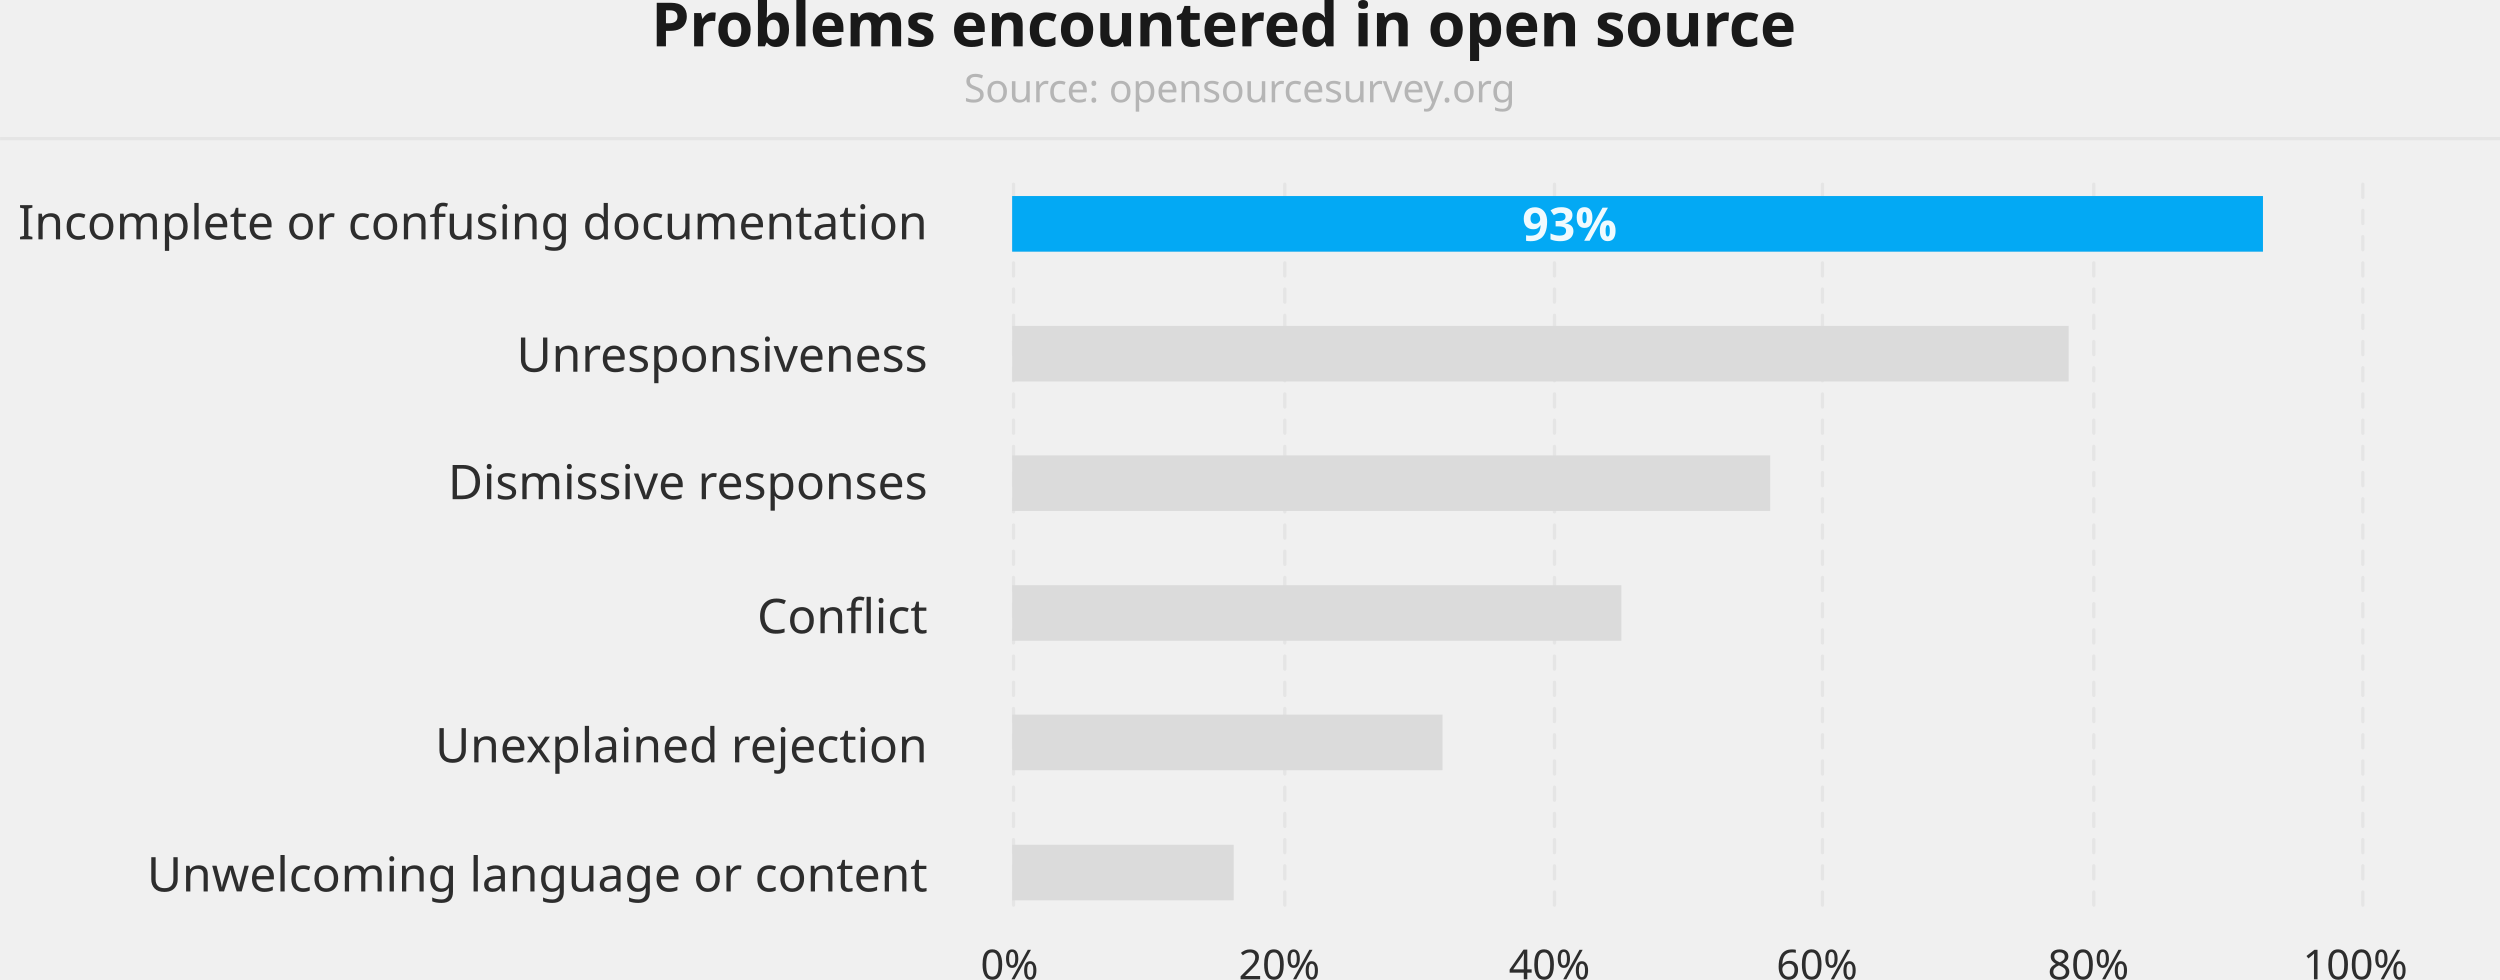
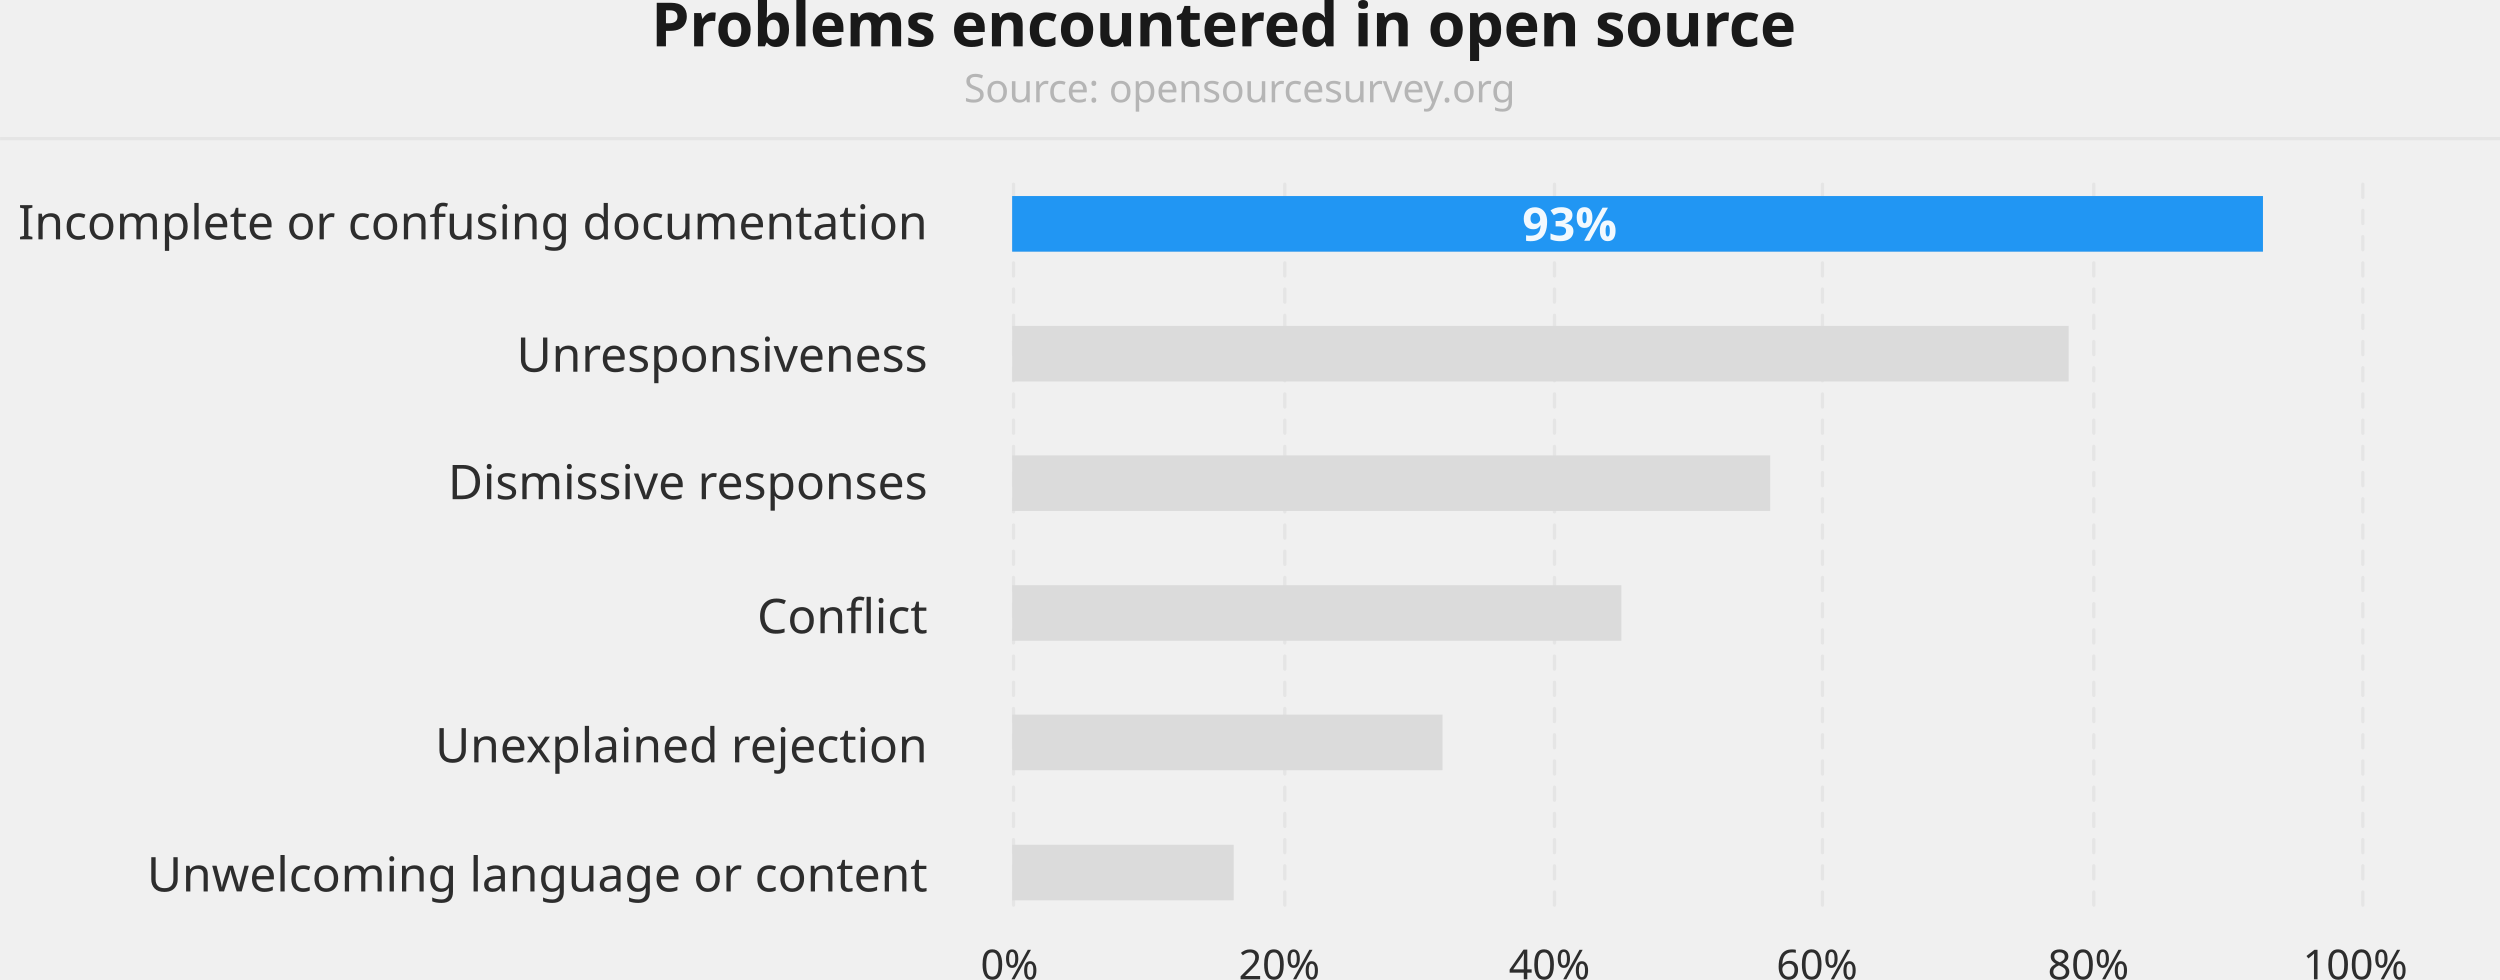
<svg xmlns="http://www.w3.org/2000/svg" version="1.1" viewBox="0 0 809.46 317.286">
  <g stroke="#e5e5e5" fill="none">
    <g stroke-dasharray="4.244, 4.244" stroke-width="1.061" stroke-linecap="round" transform="translate(154.91,-8.6562)">
      <path d="m610.14 301.72v-234.92" />
      <path d="m523.03 301.72v-234.92" />
      <path d="m348.4 301.72v-234.92" />
      <path d="m261.09 301.72v-234.92" />
      <path d="m173.25 301.72v-234.92" />
    </g>
    <path stroke-width="1.058" stroke-linecap="square" d="m0.537 44.887h808.398" />
    <path stroke-dasharray="4.244, 4.244" stroke-width="1.061" stroke-linecap="round" d="m590.09 293.064v-234.92" />
  </g>
  <g fill="#dbdbdb" class="build" transform="translate(154.91 -8.6562)">
    <rect y="282.17" width="71.734" x="172.81" height="18" />
    <rect y="240.04" width="139.36" x="172.81" height="18" />
    <rect y="198.13" width="197.26" x="172.81" height="18" />
    <rect y="156.1" width="245.43" x="172.81" height="18" />
    <rect y="114.17" width="342.08" x="172.81" height="18" />
    <rect y="72.133" width="404.99" x="172.81" height="18" />
    <g class="build">
-       <rect height="18" width="404.99" y="72.133" x="172.81" fill="#03A9F4" />
+       <rect height="18" width="404.99" y="72.133" x="172.81" fill="#2196f3" />
      <text style="word-spacing:0px;letter-spacing:0px" font-family="sans-serif" xml:space="preserve" font-size="24px" y="86.593" x="375.155" font-weight="500" line-height="125%" fill="#000000">
        <tspan style="text-anchor:middle;text-align:center" font-family="sans-serif" fill-opacity=".941" font-size="15px" y="86.593" x="375.155" font-weight="bold" fill="#ffffff">93%</tspan>
      </text>
    </g>
  </g>
  <g letter-spacing="-.024px" font-family="sans-serif" transform="translate(154.91 -8.6562)" word-spacing="0px" stroke-width=".265" fill="#2d2d2d">
    <g font-size="13.406px">
      <text style="font-variant-ligatures:normal;font-variant-numeric:normal;font-variant-caps:normal" xml:space="preserve" line-height="1.25" y="325.752" x="162.571">
        <tspan style="font-variant-ligatures:normal;font-feature-settings:normal;font-variant-caps:normal;font-variant-numeric:normal" font-family="sans-serif" letter-spacing="-.069px" word-spacing="-1.27px" font-size="13.406px" y="325.752" x="162.571" stroke-width=".265">0%</tspan>
      </text>
      <text style="font-variant-ligatures:normal;font-variant-numeric:normal;font-variant-caps:normal" xml:space="preserve" line-height="1.25" y="325.752" x="246.131">
        <tspan style="font-variant-ligatures:normal;font-feature-settings:normal;font-variant-caps:normal;font-variant-numeric:normal" font-family="sans-serif" letter-spacing="-.069px" word-spacing="-1.27px" font-size="13.406px" y="325.752" x="246.131" stroke-width=".265">20%</tspan>
      </text>
      <text style="font-variant-ligatures:normal;font-variant-numeric:normal;font-variant-caps:normal" xml:space="preserve" line-height="1.25" y="325.752" x="333.607">
        <tspan style="font-variant-ligatures:normal;font-feature-settings:normal;font-variant-caps:normal;font-variant-numeric:normal" font-family="sans-serif" letter-spacing="-.069px" word-spacing="-1.27px" font-size="13.406px" y="325.752" x="333.607" stroke-width=".265">40%</tspan>
      </text>
      <text style="font-variant-ligatures:normal;font-variant-numeric:normal;font-variant-caps:normal" xml:space="preserve" line-height="1.25" y="325.752" x="420.251">
        <tspan style="font-variant-ligatures:normal;font-feature-settings:normal;font-variant-caps:normal;font-variant-numeric:normal" font-family="sans-serif" letter-spacing="-.069px" word-spacing="-1.27px" font-size="13.406px" y="325.752" x="420.251" stroke-width=".265">60%</tspan>
      </text>
      <text style="font-variant-ligatures:normal;font-variant-numeric:normal;font-variant-caps:normal" xml:space="preserve" line-height="1.25" y="325.752" x="508.106">
        <tspan style="font-variant-ligatures:normal;font-feature-settings:normal;font-variant-caps:normal;font-variant-numeric:normal" font-family="sans-serif" letter-spacing="-.069px" word-spacing="-1.27px" font-size="13.406px" y="325.752" x="508.106" stroke-width=".265">80%</tspan>
      </text>
      <text style="font-variant-ligatures:normal;font-variant-numeric:normal;font-variant-caps:normal" xml:space="preserve" line-height="1.25" y="325.752" x="590.705">
        <tspan style="font-variant-ligatures:normal;font-feature-settings:normal;font-variant-caps:normal;font-variant-numeric:normal" font-family="sans-serif" letter-spacing="-.069px" word-spacing="-1.27px" font-size="13.406px" y="325.752" x="590.705" stroke-width=".265">100%</tspan>
      </text>
    </g>
    <text style="font-variant-ligatures:normal;font-variant-numeric:normal;font-variant-caps:normal" xml:space="preserve" font-size="19.756px" y="23.666" x="254.12" font-weight="bold" line-height="1.25">
      <tspan style="font-variant-ligatures:normal;font-feature-settings:normal;font-variant-caps:normal;font-variant-numeric:normal" font-family="sans-serif" font-weight="bold" letter-spacing="-.069px" text-anchor="middle" word-spacing="-1.27px" font-size="19.756px" y="23.666" x="254.085" text-align="center" stroke-width=".265" fill="#191919">Problems encountered in open source</tspan>
    </text>
    <text style="font-variant-ligatures:normal;font-variant-numeric:normal;font-variant-caps:normal" xml:space="preserve" font-size="12.7px" y="41.759" x="254.712" line-height="1.25">
      <tspan style="font-variant-ligatures:normal;font-feature-settings:normal;font-variant-caps:normal;font-variant-numeric:normal" font-family="sans-serif" fill="#b5b5b5" letter-spacing="-.069px" text-anchor="middle" word-spacing="-1.27px" font-size="12.7px" y="41.759" x="254.677" stroke-width=".265" text-align="center">Source: opensourcesurvey.org</tspan>
    </text>
  </g>
  <g letter-spacing="0px" font-family="sans-serif" transform="translate(9.4667 -9.525)" text-anchor="end" word-spacing="0px" font-size="15.522px" stroke-width=".265" fill="#2d2d2d">
    <text style="font-variant-ligatures:normal;font-feature-settings:normal;font-variant-caps:normal;font-variant-numeric:normal" xml:space="preserve" y="87.025" x="311.055" line-height="1.25" text-align="end">
      <tspan text-anchor="end" y="87.025" x="311.055" stroke-width=".265" text-align="end">Incomplete or confusing documentation</tspan>
    </text>
    <text style="font-variant-ligatures:normal;font-feature-settings:normal;font-variant-caps:normal;font-variant-numeric:normal" xml:space="preserve" y="129.887" x="311.055" line-height="1.25" text-align="end">
      <tspan text-anchor="end" y="129.887" x="311.055" stroke-width=".265" text-align="end">Unresponsiveness</tspan>
    </text>
    <text style="font-variant-ligatures:normal;font-feature-settings:normal;font-variant-caps:normal;font-variant-numeric:normal" xml:space="preserve" y="171.161" x="311.055" line-height="1.25" text-align="end">
      <tspan text-anchor="end" y="171.161" x="311.055" stroke-width=".265" text-align="end">Dismissive responses</tspan>
    </text>
    <text style="font-variant-ligatures:normal;font-feature-settings:normal;font-variant-caps:normal;font-variant-numeric:normal" xml:space="preserve" y="214.553" x="311.055" line-height="1.25" text-align="end">
      <tspan text-anchor="end" y="214.553" x="311.055" stroke-width=".265" text-align="end">Conflict</tspan>
    </text>
    <text style="font-variant-ligatures:normal;font-feature-settings:normal;font-variant-caps:normal;font-variant-numeric:normal" xml:space="preserve" y="256.356" x="311.055" line-height="1.25" text-align="end">
      <tspan text-anchor="end" y="256.356" x="311.055" stroke-width=".265" text-align="end">Unexplained rejection</tspan>
    </text>
    <text style="font-variant-ligatures:normal;font-feature-settings:normal;font-variant-caps:normal;font-variant-numeric:normal" xml:space="preserve" y="298.161" x="311.055" line-height="1.25" text-align="end">
      <tspan text-anchor="end" y="298.161" x="311.055" stroke-width=".265" text-align="end">Unwelcoming language or content</tspan>
    </text>
  </g>
</svg>
